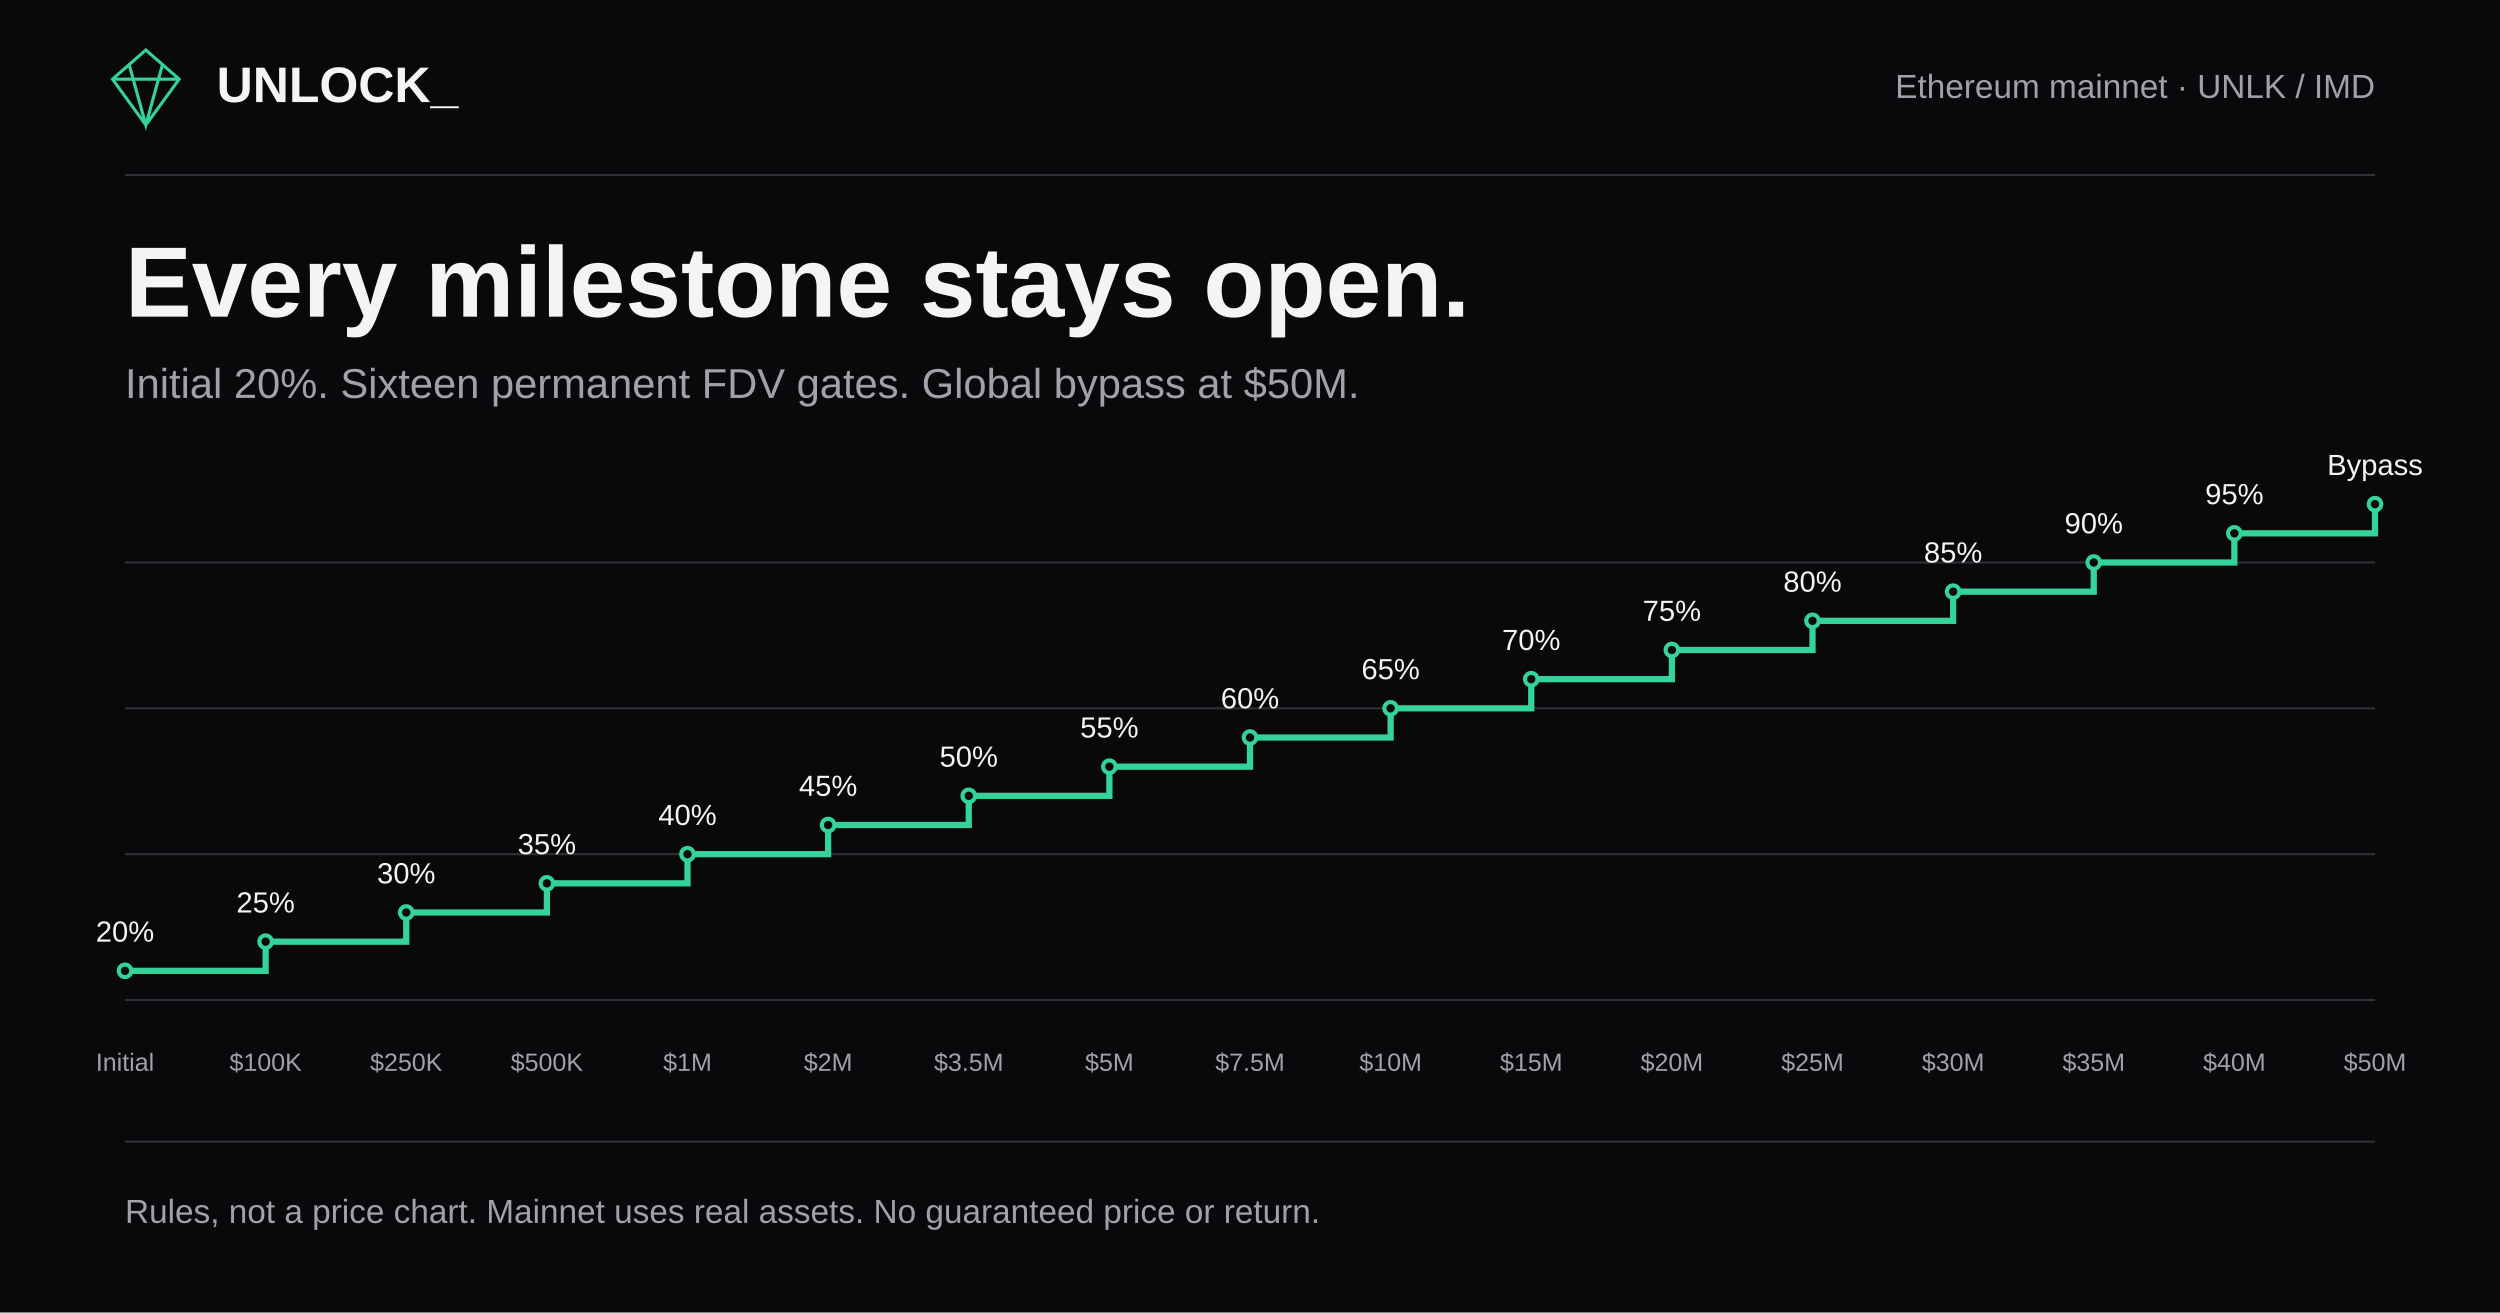
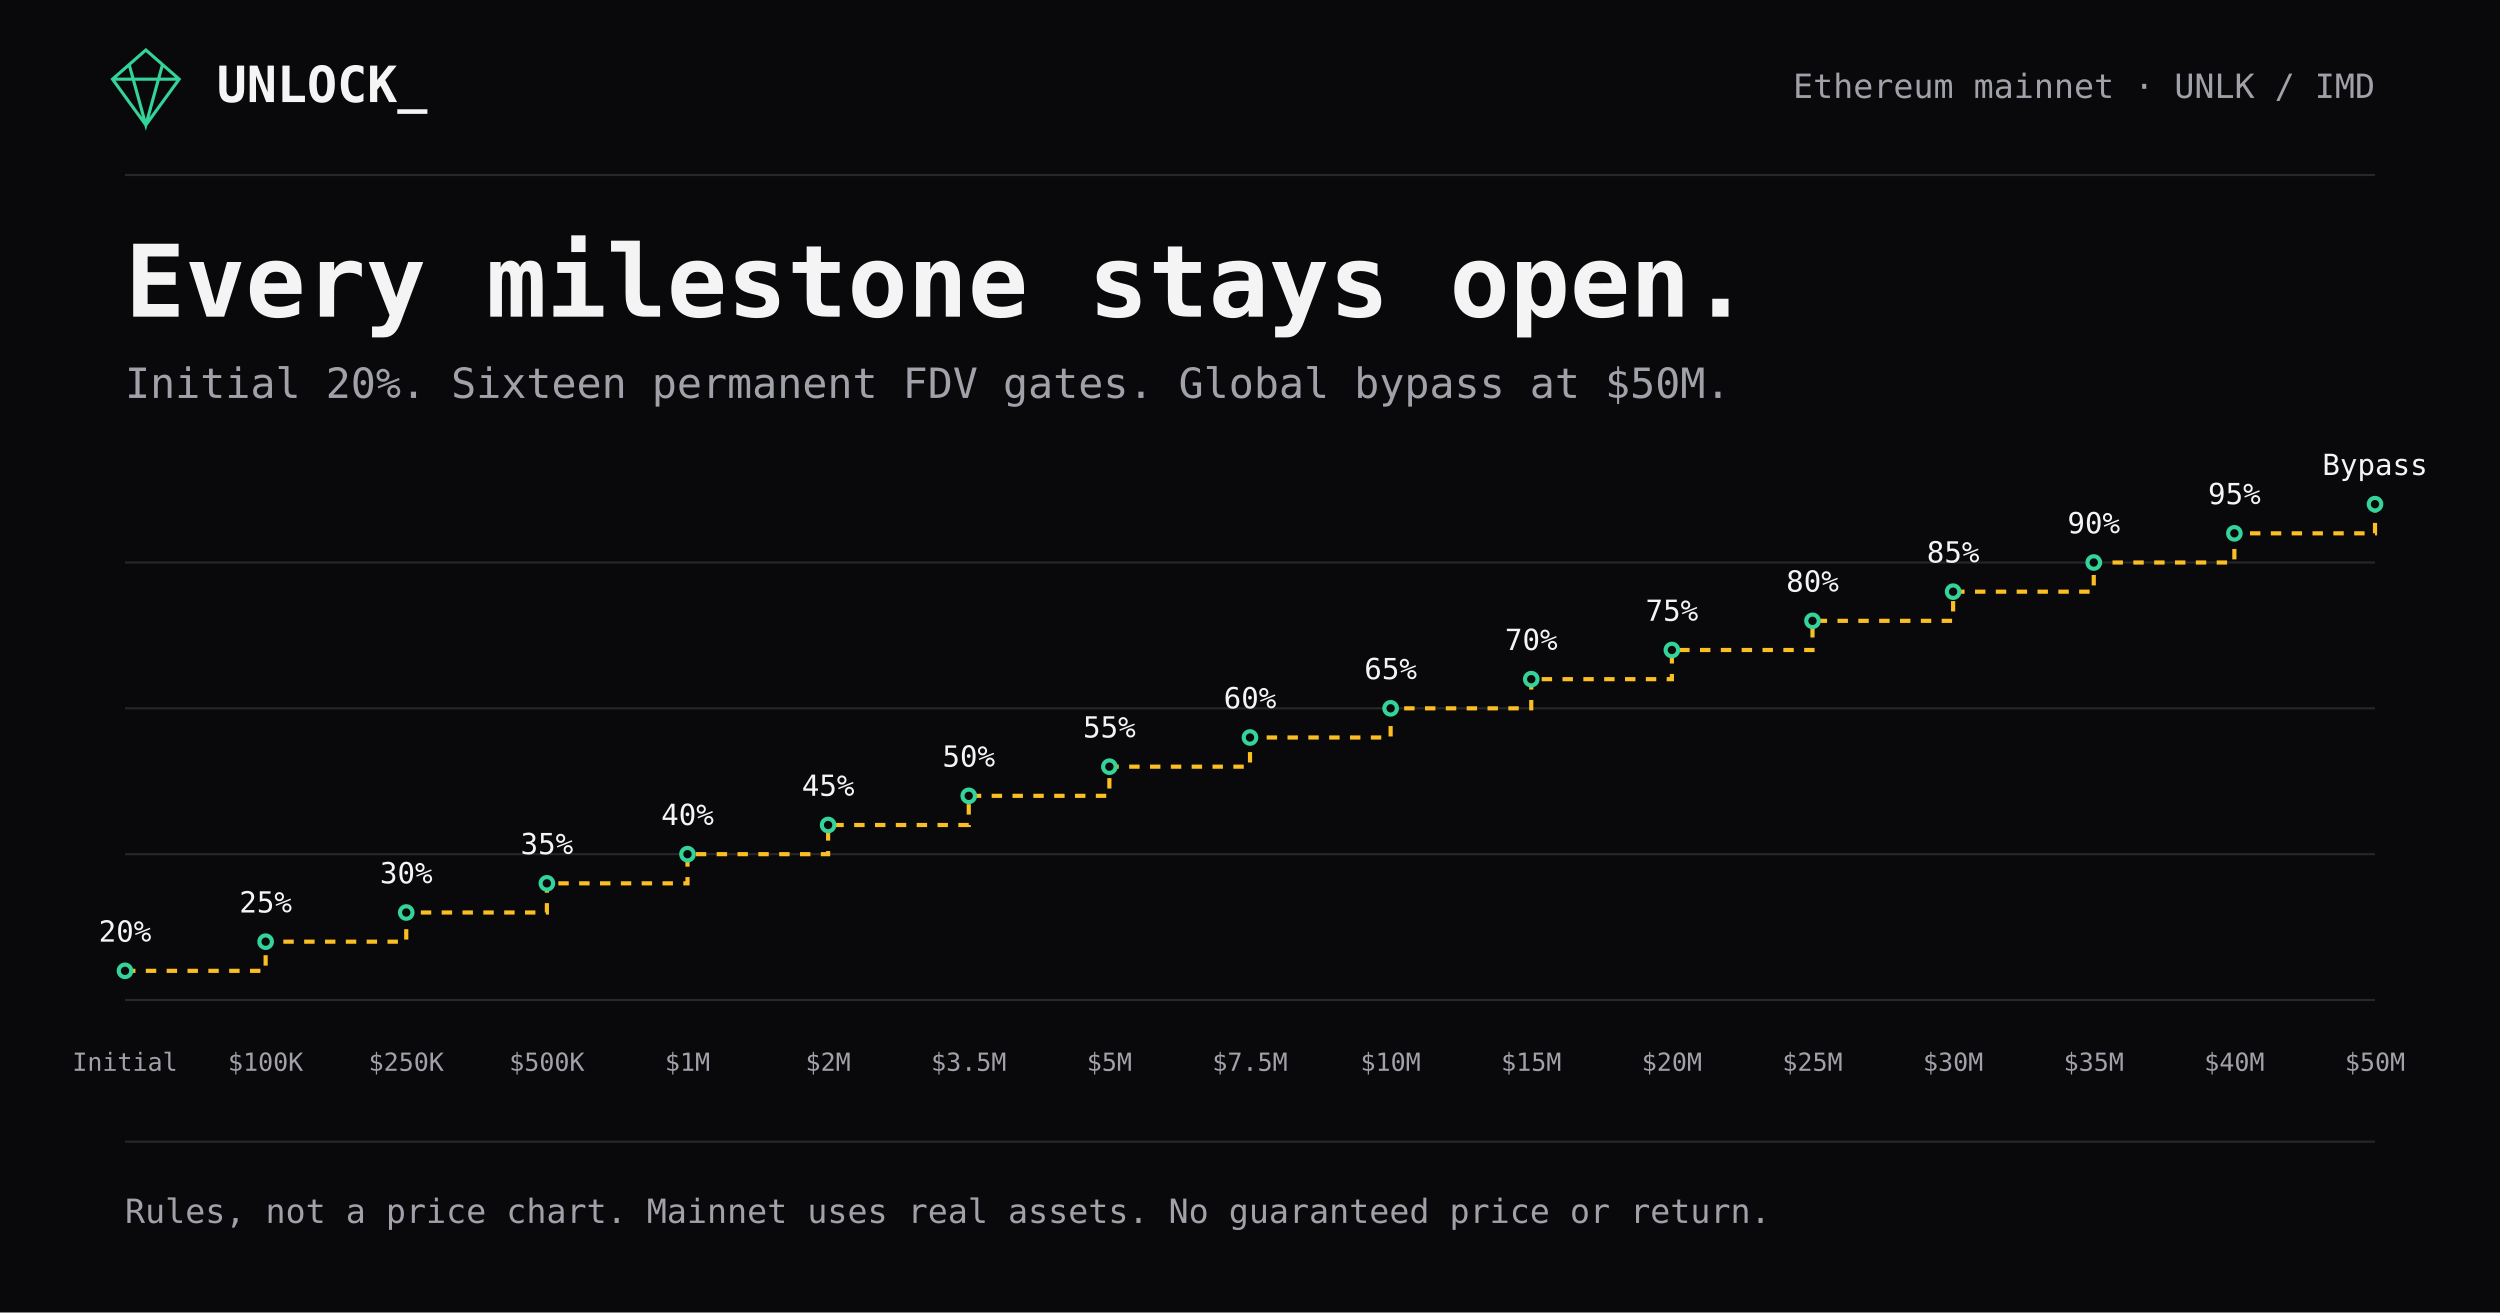
<svg xmlns="http://www.w3.org/2000/svg" width="1200" height="630" viewBox="0 0 1200 630">
  <rect width="1200" height="630" fill="#09090b" />
-   <g font-family="Arial,Helvetica,sans-serif">
+   <g font-family="JetBrains Mono,monospace">
    <path d="m70 24 16 14-16 22-16-22 16-14zm-16 14h32m-24-7 8 29 8-29" stroke="#34d399" fill="none" stroke-width="1.5" />
    <text x="104" y="49" font-size="24" fill="#f4f4f5" font-weight="600">UNLOCK_</text>
    <text x="1140" y="47" text-anchor="end" font-size="16" fill="#a1a1aa">Ethereum mainnet · UNLK / IMD</text>
-     <path d="M60 84h1080" stroke="#303036" />
+     <path d="M60 84h1080" stroke="#27272a" />
    <text x="60" y="152" fill="#f4f4f5" font-size="48" font-weight="600">Every milestone stays open.</text>
    <text x="60" y="191" fill="#a1a1aa" font-size="20">Initial 20%. Sixteen permanent FDV gates. Global bypass at $50M.</text>
-     <g stroke="#303036" fill="none">
+     <g stroke="#27272a" fill="none">
      <path d="M60 270h1080M60 340h1080M60 410h1080M60 480h1080" />
    </g>
-     <path d="M60 466H127.5V452H195V438H262.5V424H330V410H397.5V396H465V382H532.5V368H600V354H667.5V340H735V326H802.5V312H870V298H937.5V284H1005V270H1072.5V256H1140V242" stroke="#34d399" fill="none" stroke-width="3" />
+     <path d="M60 466H127.5V452H195V438H262.5V424H330V410H397.5V396H465V382H532.5V368H600V354H667.5V340H735V326H802.5V312H870V298H937.5V284H1005V270H1072.5V256H1140V242" stroke="#fbbf24" fill="none" stroke-width="2" stroke-dasharray="5 5" />
    <circle cx="60" cy="466" r="3" fill="#09090b" stroke="#34d399" stroke-width="2" />
    <text x="60" y="452" text-anchor="middle" fill="#f4f4f5" font-size="14">20%</text>
    <text x="60" y="514" text-anchor="middle" fill="#a1a1aa" font-size="12">Initial</text>
    <circle cx="127.5" cy="452" r="3" fill="#09090b" stroke="#34d399" stroke-width="2" />
    <text x="127.5" y="438" text-anchor="middle" fill="#f4f4f5" font-size="14">25%</text>
    <text x="127.5" y="514" text-anchor="middle" fill="#a1a1aa" font-size="12">$100K</text>
    <circle cx="195" cy="438" r="3" fill="#09090b" stroke="#34d399" stroke-width="2" />
    <text x="195" y="424" text-anchor="middle" fill="#f4f4f5" font-size="14">30%</text>
    <text x="195" y="514" text-anchor="middle" fill="#a1a1aa" font-size="12">$250K</text>
    <circle cx="262.5" cy="424" r="3" fill="#09090b" stroke="#34d399" stroke-width="2" />
    <text x="262.5" y="410" text-anchor="middle" fill="#f4f4f5" font-size="14">35%</text>
    <text x="262.5" y="514" text-anchor="middle" fill="#a1a1aa" font-size="12">$500K</text>
    <circle cx="330" cy="410" r="3" fill="#09090b" stroke="#34d399" stroke-width="2" />
    <text x="330" y="396" text-anchor="middle" fill="#f4f4f5" font-size="14">40%</text>
    <text x="330" y="514" text-anchor="middle" fill="#a1a1aa" font-size="12">$1M</text>
    <circle cx="397.5" cy="396" r="3" fill="#09090b" stroke="#34d399" stroke-width="2" />
    <text x="397.5" y="382" text-anchor="middle" fill="#f4f4f5" font-size="14">45%</text>
    <text x="397.5" y="514" text-anchor="middle" fill="#a1a1aa" font-size="12">$2M</text>
    <circle cx="465" cy="382" r="3" fill="#09090b" stroke="#34d399" stroke-width="2" />
    <text x="465" y="368" text-anchor="middle" fill="#f4f4f5" font-size="14">50%</text>
    <text x="465" y="514" text-anchor="middle" fill="#a1a1aa" font-size="12">$3.5M</text>
    <circle cx="532.5" cy="368" r="3" fill="#09090b" stroke="#34d399" stroke-width="2" />
    <text x="532.5" y="354" text-anchor="middle" fill="#f4f4f5" font-size="14">55%</text>
    <text x="532.5" y="514" text-anchor="middle" fill="#a1a1aa" font-size="12">$5M</text>
    <circle cx="600" cy="354" r="3" fill="#09090b" stroke="#34d399" stroke-width="2" />
    <text x="600" y="340" text-anchor="middle" fill="#f4f4f5" font-size="14">60%</text>
    <text x="600" y="514" text-anchor="middle" fill="#a1a1aa" font-size="12">$7.5M</text>
    <circle cx="667.5" cy="340" r="3" fill="#09090b" stroke="#34d399" stroke-width="2" />
    <text x="667.5" y="326" text-anchor="middle" fill="#f4f4f5" font-size="14">65%</text>
    <text x="667.5" y="514" text-anchor="middle" fill="#a1a1aa" font-size="12">$10M</text>
    <circle cx="735" cy="326" r="3" fill="#09090b" stroke="#34d399" stroke-width="2" />
    <text x="735" y="312" text-anchor="middle" fill="#f4f4f5" font-size="14">70%</text>
    <text x="735" y="514" text-anchor="middle" fill="#a1a1aa" font-size="12">$15M</text>
    <circle cx="802.5" cy="312" r="3" fill="#09090b" stroke="#34d399" stroke-width="2" />
    <text x="802.5" y="298" text-anchor="middle" fill="#f4f4f5" font-size="14">75%</text>
    <text x="802.5" y="514" text-anchor="middle" fill="#a1a1aa" font-size="12">$20M</text>
    <circle cx="870" cy="298" r="3" fill="#09090b" stroke="#34d399" stroke-width="2" />
    <text x="870" y="284" text-anchor="middle" fill="#f4f4f5" font-size="14">80%</text>
    <text x="870" y="514" text-anchor="middle" fill="#a1a1aa" font-size="12">$25M</text>
    <circle cx="937.5" cy="284" r="3" fill="#09090b" stroke="#34d399" stroke-width="2" />
    <text x="937.5" y="270" text-anchor="middle" fill="#f4f4f5" font-size="14">85%</text>
    <text x="937.5" y="514" text-anchor="middle" fill="#a1a1aa" font-size="12">$30M</text>
    <circle cx="1005" cy="270" r="3" fill="#09090b" stroke="#34d399" stroke-width="2" />
    <text x="1005" y="256" text-anchor="middle" fill="#f4f4f5" font-size="14">90%</text>
    <text x="1005" y="514" text-anchor="middle" fill="#a1a1aa" font-size="12">$35M</text>
    <circle cx="1072.5" cy="256" r="3" fill="#09090b" stroke="#34d399" stroke-width="2" />
    <text x="1072.5" y="242" text-anchor="middle" fill="#f4f4f5" font-size="14">95%</text>
    <text x="1072.5" y="514" text-anchor="middle" fill="#a1a1aa" font-size="12">$40M</text>
    <circle cx="1140" cy="242" r="3" fill="#09090b" stroke="#34d399" stroke-width="2" />
    <text x="1140" y="228" text-anchor="middle" fill="#f4f4f5" font-size="14">Bypass</text>
    <text x="1140" y="514" text-anchor="middle" fill="#a1a1aa" font-size="12">$50M</text>
-     <path d="M60 548h1080" stroke="#303036" />
+     <path d="M60 548h1080" stroke="#27272a" />
    <text x="60" y="587" fill="#a1a1aa" font-size="16">Rules, not a price chart. Mainnet uses real assets. No guaranteed price or return.</text>
  </g>
</svg>
